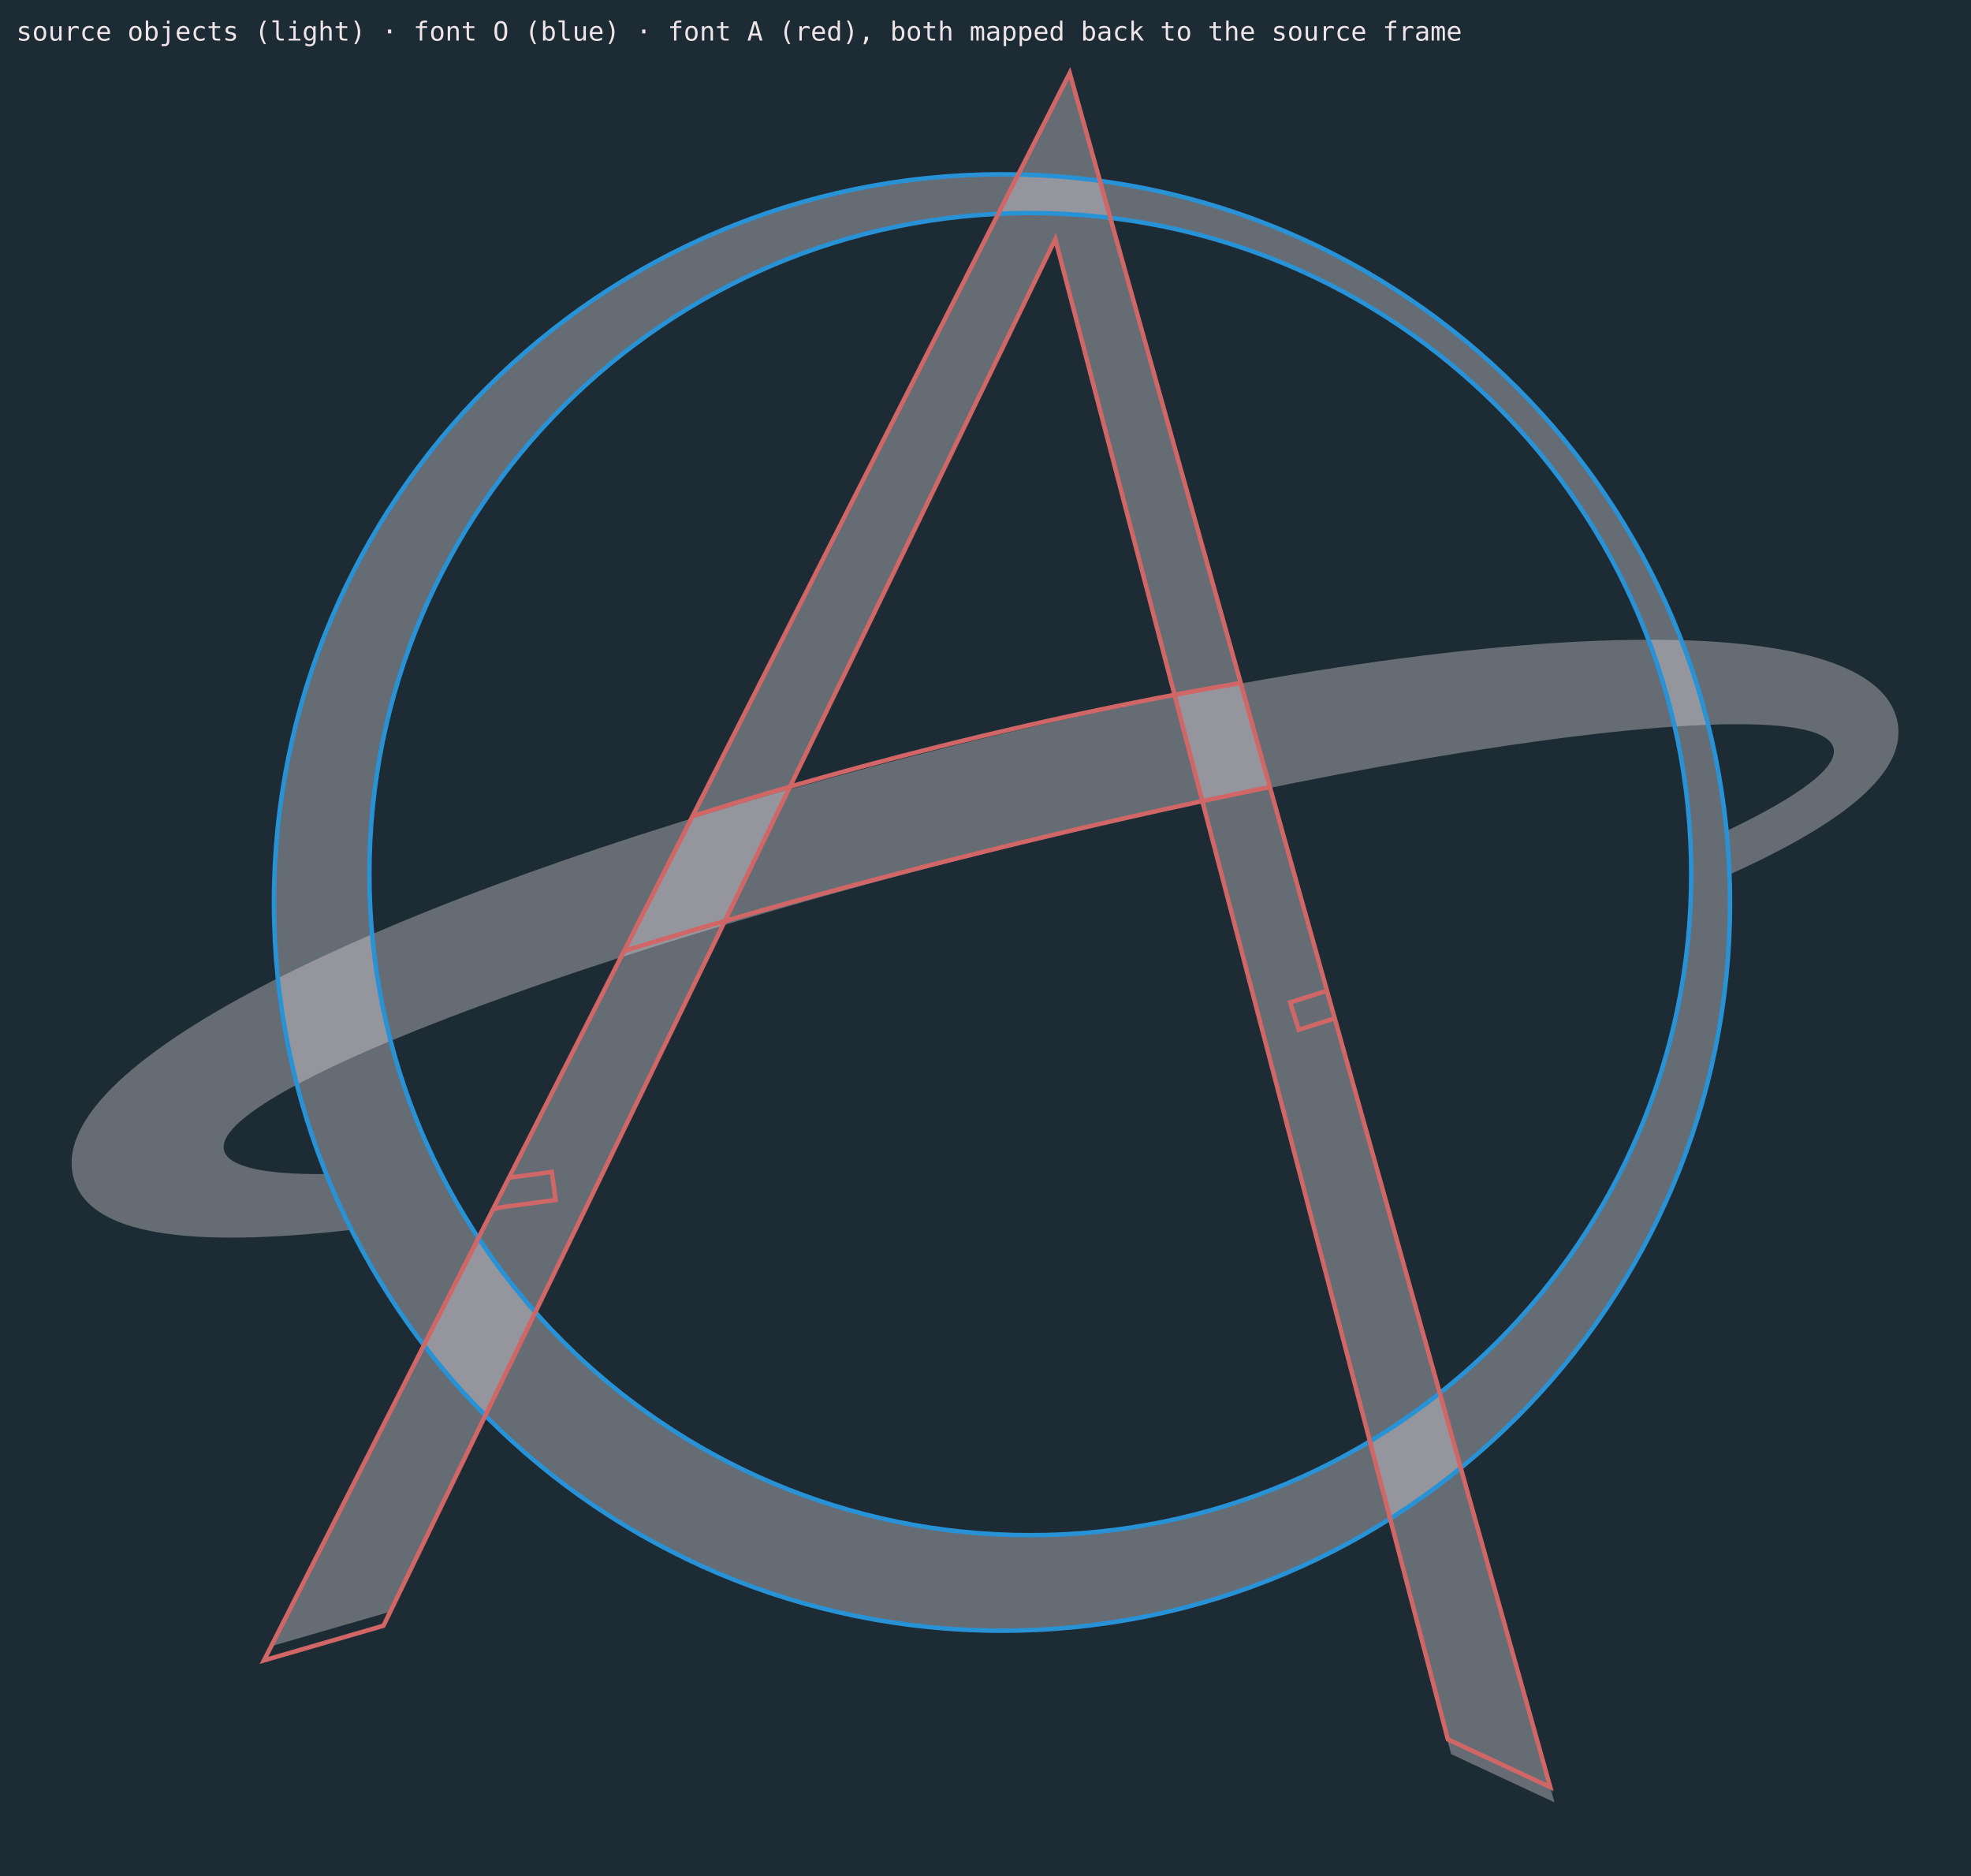
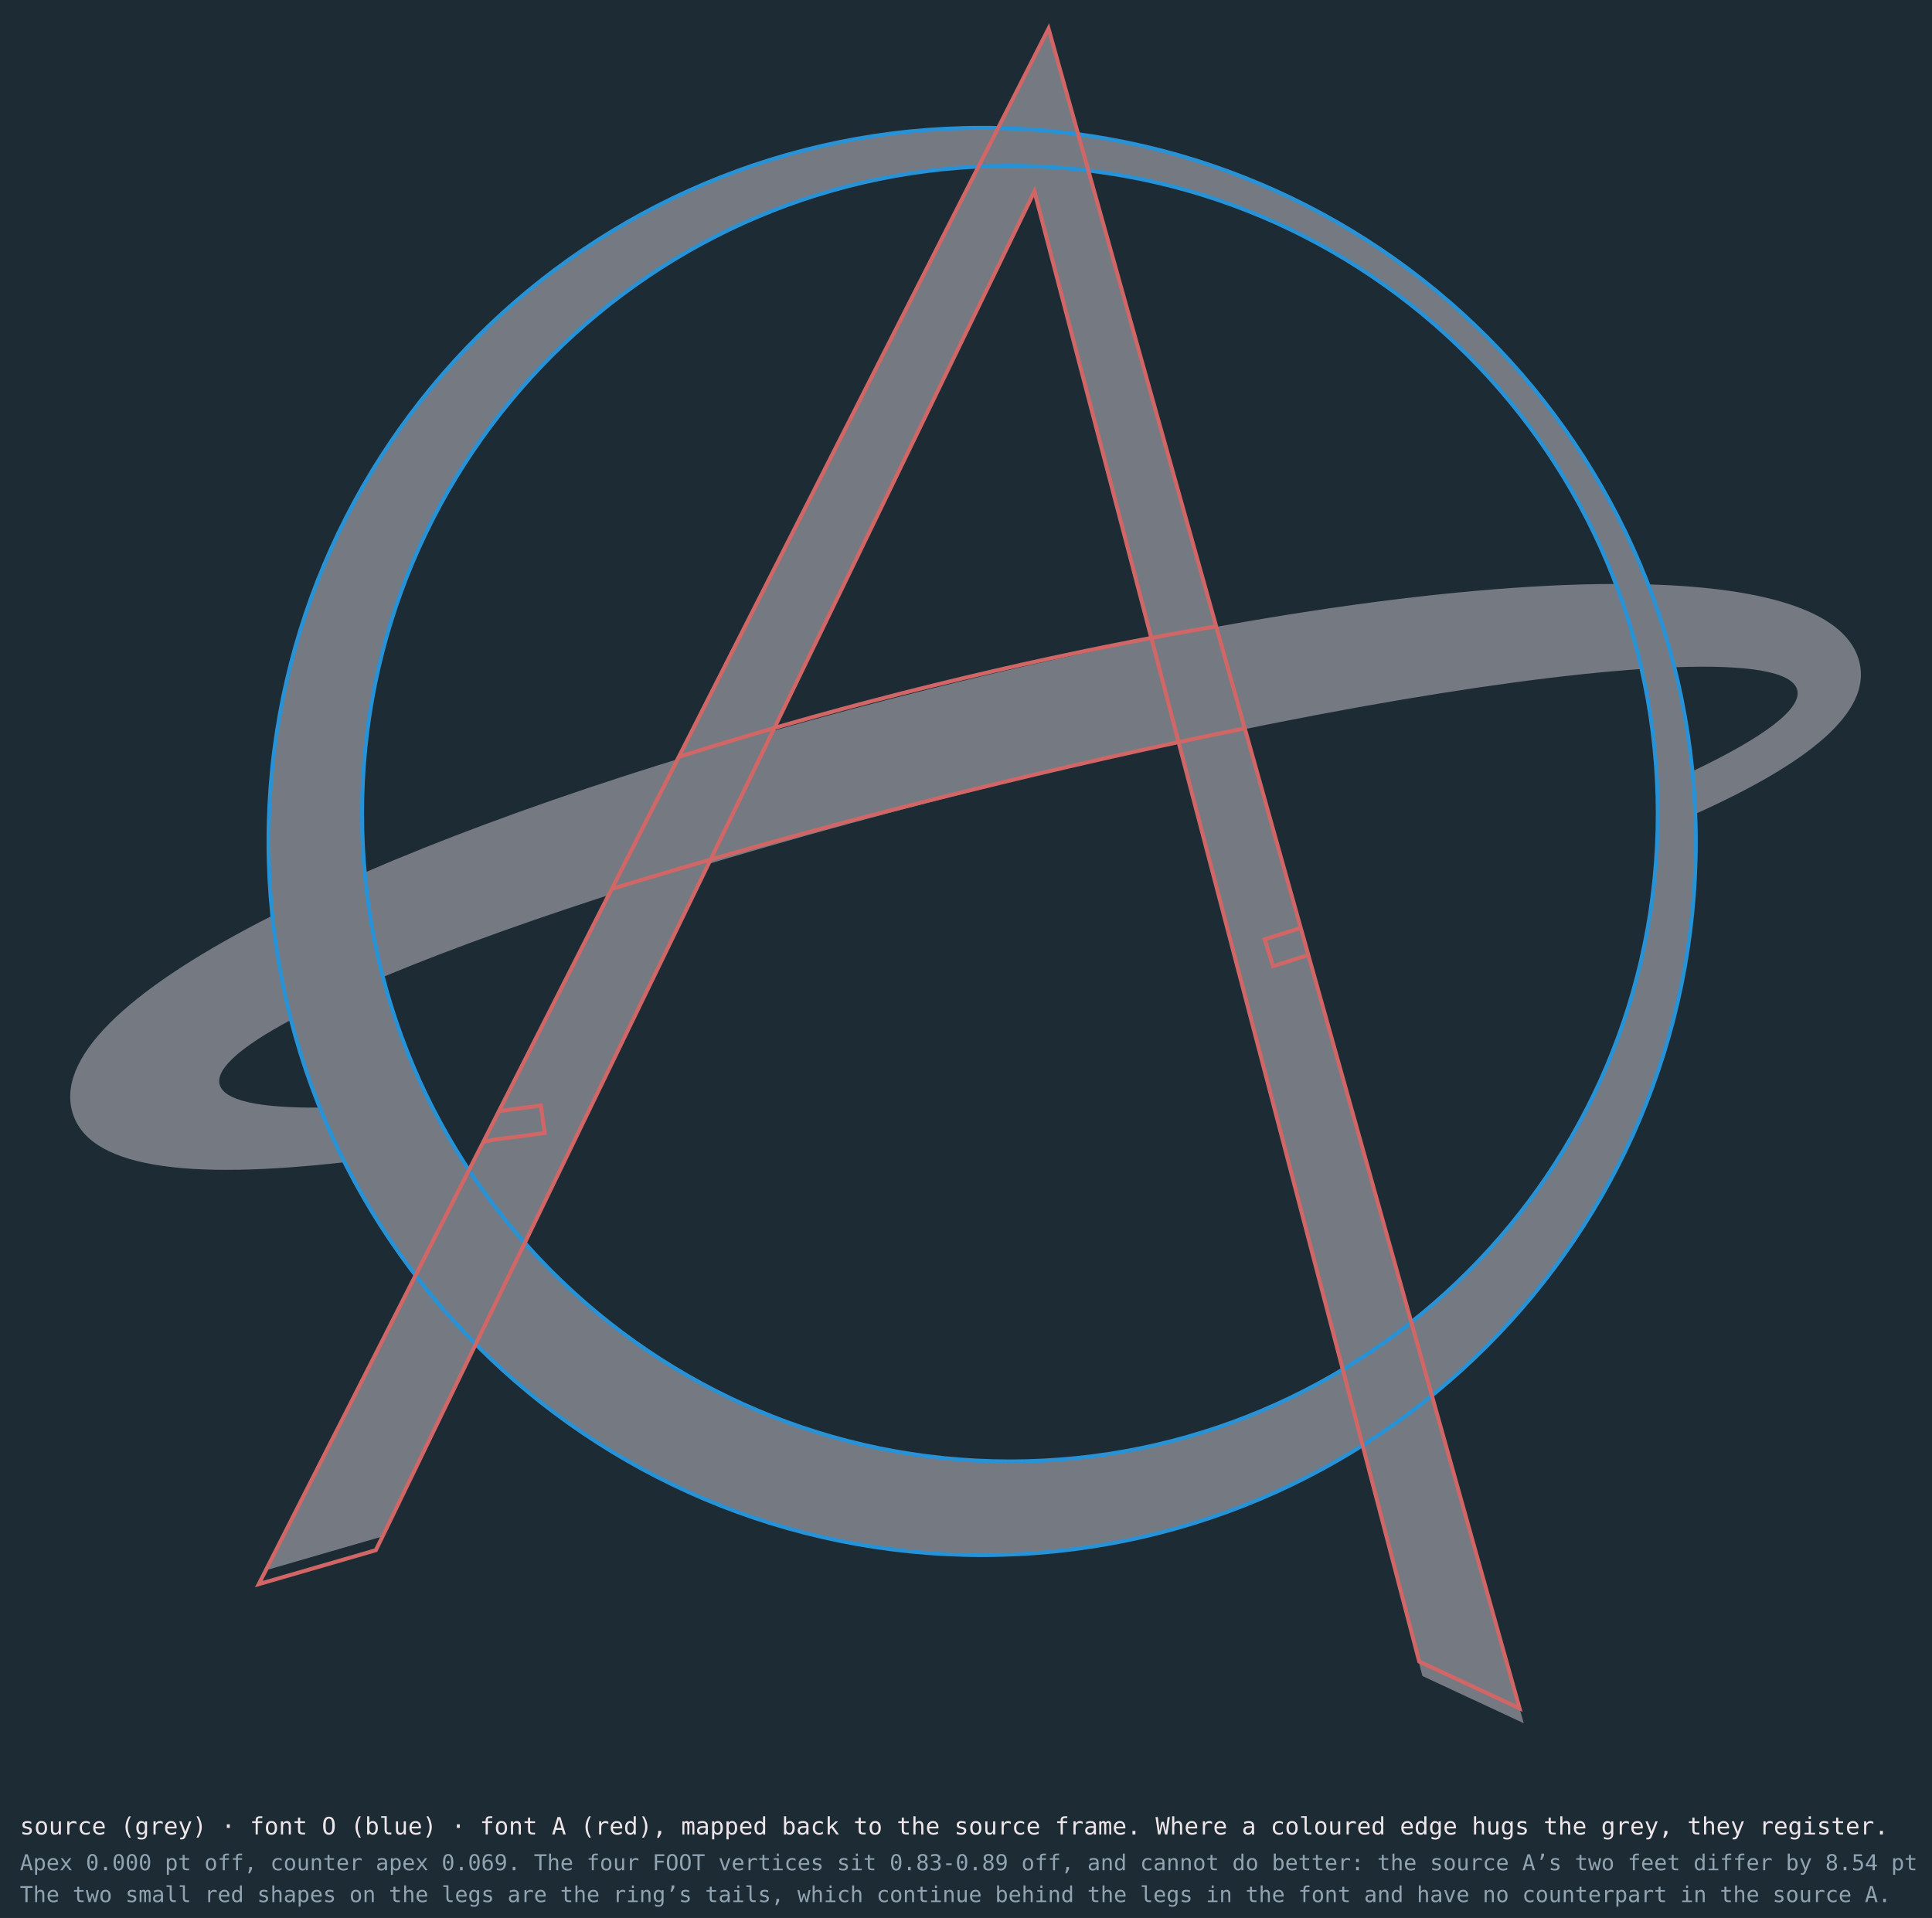
- <svg xmlns="http://www.w3.org/2000/svg" width="971" height="924">
+ <svg xmlns="http://www.w3.org/2000/svg" width="971" height="964">
  <rect width="100%" height="100%" fill="#1D2B35" />
-   <g transform="translate(34.96,930.73) scale(9,-9)">
-     <path d="M52.516,19.400 C39.341,19.400 27.814,26.445 21.488,36.972 C20.986,37.809 20.519,38.669 20.084,39.548 C19.001,41.734 18.129,44.043 17.503,46.452 C17.011,48.342 16.675,50.294 16.495,52.291 C16.398,53.374 16.340,54.468 16.340,55.576 C16.340,75.555 32.537,91.752 52.516,91.752 C67.978,91.752 81.167,82.049 86.344,68.402 C86.927,66.866 87.405,65.279 87.776,63.651 C88.264,61.513 88.565,59.306 88.655,57.043 C88.674,56.556 88.692,56.068 88.692,55.576 C88.692,55.263 88.676,54.954 88.668,54.643 C88.172,35.096 72.182,19.400 52.516,19.400 Z M90.772,55.550 C90.742,56.352 90.694,57.149 90.617,57.937 C90.424,59.921 90.083,61.862 89.610,63.750 C89.212,65.333 88.715,66.876 88.135,68.379 C82.372,83.290 67.907,93.871 50.963,93.871 C28.955,93.871 11.114,76.030 11.114,54.023 C11.114,52.624 11.188,51.243 11.329,49.882 C11.534,47.895 11.883,45.951 12.370,44.061 C12.802,42.380 13.351,40.748 13.990,39.160 C14.408,38.121 14.869,37.104 15.370,36.110 C21.930,23.102 35.400,14.174 50.963,14.174 C72.970,14.174 90.811,32.015 90.811,54.023 C90.811,54.535 90.791,55.042 90.772,55.550 Z" fill="#EEE5E9" fill-opacity="0.35" fill-rule="nonzero" />
-     <path d="M99.957,64.016 C99.303,66.786 94.961,68.185 88.135,68.380 C87.556,68.396 86.958,68.403 86.344,68.403 C76.825,68.391 63.178,66.321 48.072,62.545 C35.956,59.517 24.924,55.936 16.496,52.292 C14.641,51.490 12.915,50.686 11.329,49.883 C3.721,46.033 -0.618,42.233 0.116,39.060 C0.881,35.757 6.583,35.118 15.370,36.111 C14.869,37.105 14.409,38.122 13.991,39.161 C10.628,39.129 8.608,39.542 8.379,40.460 C8.159,41.341 9.614,42.589 12.370,44.062 C13.764,44.807 15.485,45.609 17.503,46.453 C25.274,49.702 37.332,53.549 51.052,56.979 C66.014,60.719 79.459,63.087 87.776,63.652 C88.418,63.695 89.031,63.729 89.610,63.750 C93.728,63.905 96.222,63.508 96.479,62.481 C96.745,61.418 94.578,59.823 90.618,57.938 C90.695,57.149 90.742,56.352 90.773,55.551 C97.104,58.397 100.617,61.220 99.957,64.016 Z" fill="#EEE5E9" fill-opacity="0.35" fill-rule="nonzero" />
-     <path d="M10.958,13.321 L17.523,15.224 L53.876,90.260 L75.548,7.417 L81.207,4.778 L54.669,99.415 L10.958,13.321 Z" fill="#EEE5E9" fill-opacity="0.35" fill-rule="nonzero" />
-     <path d="M90.814,54.023 C90.814,76.032 72.972,93.875 50.963,93.875 C28.953,93.875 11.111,76.032 11.111,54.023 C11.111,32.014 28.953,14.172 50.963,14.172 C72.972,14.172 90.814,32.014 90.814,54.023 Z M88.691,55.577 C88.691,35.597 72.494,19.399 52.513,19.399 C32.533,19.399 16.335,35.597 16.335,55.577 C16.335,75.558 32.533,91.755 52.513,91.755 C72.494,91.755 88.691,75.558 88.691,55.577 Z" fill="none" stroke="#2892D7" stroke-width="0.244" fill-rule="nonzero" />
-     <path d="M10.566,12.548 L17.104,14.443 L53.881,90.328 L75.370,8.225 L80.973,5.612 L54.669,99.415 Z M64.028,66.039 C59.877,65.333 55.748,64.496 51.646,63.550 C47.104,62.503 42.593,61.321 38.123,60.001 C36.752,59.596 35.384,59.178 34.021,58.746 L30.277,51.371 C31.005,51.595 31.734,51.816 32.464,52.035 C38.288,53.779 44.161,55.368 50.062,56.828 C55.224,58.106 60.413,59.287 65.626,60.341 Z M23.103,37.242 L23.235,37.270 L23.403,37.306 L23.571,37.342 L23.739,37.378 L23.910,37.399 L24.081,37.420 L24.253,37.441 L24.426,37.463 L24.599,37.485 L24.772,37.508 L24.946,37.530 L25.120,37.553 L25.295,37.576 L25.470,37.599 L25.645,37.623 L25.822,37.646 L25.998,37.670 L26.175,37.695 L26.353,37.719 L26.530,37.744 L26.317,39.279 L26.140,39.254 L25.964,39.230 L25.789,39.206 L25.614,39.182 L25.439,39.158 L25.265,39.135 L25.091,39.112 L24.918,39.089 L24.746,39.067 L24.574,39.044 L24.402,39.022 L24.231,39.000 L24.060,38.979 L23.980,38.969 Z M68.751,49.198 L68.628,49.156 L68.440,49.096 L68.252,49.036 L68.064,48.976 L67.876,48.916 L67.687,48.856 L67.497,48.796 L67.308,48.736 L67.118,48.677 L66.928,48.617 L66.737,48.557 L67.205,47.059 L67.397,47.119 L67.588,47.179 L67.779,47.239 L67.970,47.300 L68.161,47.360 L68.351,47.420 L68.541,47.481 L68.730,47.541 L68.919,47.602 L69.108,47.662 L69.176,47.683 Z" fill="none" stroke="#D16666" stroke-width="0.244" fill-rule="nonzero" />
+   <g transform="translate(34.96,909.13) scale(9,-9)">
+     <path d="M52.516,19.400 C39.341,19.400 27.814,26.445 21.488,36.972 C20.986,37.809 20.519,38.669 20.084,39.548 C19.001,41.734 18.129,44.043 17.503,46.452 C17.011,48.342 16.675,50.294 16.495,52.291 C16.398,53.374 16.340,54.468 16.340,55.576 C16.340,75.555 32.537,91.752 52.516,91.752 C67.978,91.752 81.167,82.049 86.344,68.402 C86.927,66.866 87.405,65.279 87.776,63.651 C88.264,61.513 88.565,59.306 88.655,57.043 C88.674,56.556 88.692,56.068 88.692,55.576 C88.692,55.263 88.676,54.954 88.668,54.643 C88.172,35.096 72.182,19.400 52.516,19.400 Z M90.772,55.550 C90.742,56.352 90.694,57.149 90.617,57.937 C90.424,59.921 90.083,61.862 89.610,63.750 C89.212,65.333 88.715,66.876 88.135,68.379 C82.372,83.290 67.907,93.871 50.963,93.871 C28.955,93.871 11.114,76.030 11.114,54.023 C11.114,52.624 11.188,51.243 11.329,49.882 C11.534,47.895 11.883,45.951 12.370,44.061 C12.802,42.380 13.351,40.748 13.990,39.160 C14.408,38.121 14.869,37.104 15.370,36.110 C21.930,23.102 35.400,14.174 50.963,14.174 C72.970,14.174 90.811,32.015 90.811,54.023 C90.811,54.535 90.791,55.042 90.772,55.550 Z M99.957,64.016 C99.303,66.786 94.961,68.185 88.135,68.380 C87.556,68.396 86.958,68.403 86.344,68.403 C76.825,68.391 63.178,66.321 48.072,62.545 C35.956,59.517 24.924,55.936 16.496,52.292 C14.641,51.490 12.915,50.686 11.329,49.883 C3.721,46.033 -0.618,42.233 0.116,39.060 C0.881,35.757 6.583,35.118 15.370,36.111 C14.869,37.105 14.409,38.122 13.991,39.161 C10.628,39.129 8.608,39.542 8.379,40.460 C8.159,41.341 9.614,42.589 12.370,44.062 C13.764,44.807 15.485,45.609 17.503,46.453 C25.274,49.702 37.332,53.549 51.052,56.979 C66.014,60.719 79.459,63.087 87.776,63.652 C88.418,63.695 89.031,63.729 89.610,63.750 C93.728,63.905 96.222,63.508 96.479,62.481 C96.745,61.418 94.578,59.823 90.618,57.938 C90.695,57.149 90.742,56.352 90.773,55.551 C97.104,58.397 100.617,61.220 99.957,64.016 Z M10.958,13.321 L17.523,15.224 L53.876,90.260 L75.548,7.417 L81.207,4.778 L54.669,99.415 L10.958,13.321 Z" fill="#EEE5E9" fill-opacity="0.42" fill-rule="nonzero" />
+     <path d="M90.814,54.023 C90.814,76.032 72.972,93.875 50.963,93.875 C28.953,93.875 11.111,76.032 11.111,54.023 C11.111,32.014 28.953,14.172 50.963,14.172 C72.972,14.172 90.814,32.014 90.814,54.023 Z M88.691,55.577 C88.691,35.597 72.494,19.399 52.513,19.399 C32.533,19.399 16.335,35.597 16.335,55.577 C16.335,75.558 32.533,91.755 52.513,91.755 C72.494,91.755 88.691,75.558 88.691,55.577 Z" fill="none" stroke="#2892D7" stroke-width="0.222" />
+     <path d="M10.566,12.548 L17.104,14.443 L53.881,90.328 L75.370,8.225 L80.973,5.612 L54.669,99.415 Z M64.028,66.039 C59.877,65.333 55.748,64.496 51.646,63.550 C47.104,62.503 42.593,61.321 38.123,60.001 C36.752,59.596 35.384,59.178 34.021,58.746 L30.277,51.371 C31.005,51.595 31.734,51.816 32.464,52.035 C38.288,53.779 44.161,55.368 50.062,56.828 C55.224,58.106 60.413,59.287 65.626,60.341 Z M23.103,37.242 L23.235,37.270 L23.403,37.306 L23.571,37.342 L23.739,37.378 L23.910,37.399 L24.081,37.420 L24.253,37.441 L24.426,37.463 L24.599,37.485 L24.772,37.508 L24.946,37.530 L25.120,37.553 L25.295,37.576 L25.470,37.599 L25.645,37.623 L25.822,37.646 L25.998,37.670 L26.175,37.695 L26.353,37.719 L26.530,37.744 L26.317,39.279 L26.140,39.254 L25.964,39.230 L25.789,39.206 L25.614,39.182 L25.439,39.158 L25.265,39.135 L25.091,39.112 L24.918,39.089 L24.746,39.067 L24.574,39.044 L24.402,39.022 L24.231,39.000 L24.060,38.979 L23.980,38.969 Z M68.751,49.198 L68.628,49.156 L68.440,49.096 L68.252,49.036 L68.064,48.976 L67.876,48.916 L67.687,48.856 L67.497,48.796 L67.308,48.736 L67.118,48.677 L66.928,48.617 L66.737,48.557 L67.205,47.059 L67.397,47.119 L67.588,47.179 L67.779,47.239 L67.970,47.300 L68.161,47.360 L68.351,47.420 L68.541,47.481 L68.730,47.541 L68.919,47.602 L69.108,47.662 L69.176,47.683 Z" fill="none" stroke="#D16666" stroke-width="0.222" />
  </g>
-   <text x="8" y="20" fill="#EEE5E9" font-family="monospace" font-size="13">source objects (light) · font O (blue) · font A (red), both mapped back to the source frame</text>
+   <text x="10" y="922" fill="#EEE5E9" font-family="monospace" font-size="12">source (grey) · font O (blue) · font A (red), mapped back to the source frame. Where a coloured edge hugs the grey, they register.</text>
+   <text x="10" y="940" fill="#8FA3B0" font-family="monospace" font-size="11">Apex 0.000 pt off, counter apex 0.069. The four FOOT vertices sit 0.83-0.89 off, and cannot do better: the source A’s two feet differ by 8.54 pt in y and build_A levels them.</text>
+   <text x="10" y="956" fill="#8FA3B0" font-family="monospace" font-size="11">The two small red shapes on the legs are the ring’s tails, which continue behind the legs in the font and have no counterpart in the source A.</text>
</svg>
